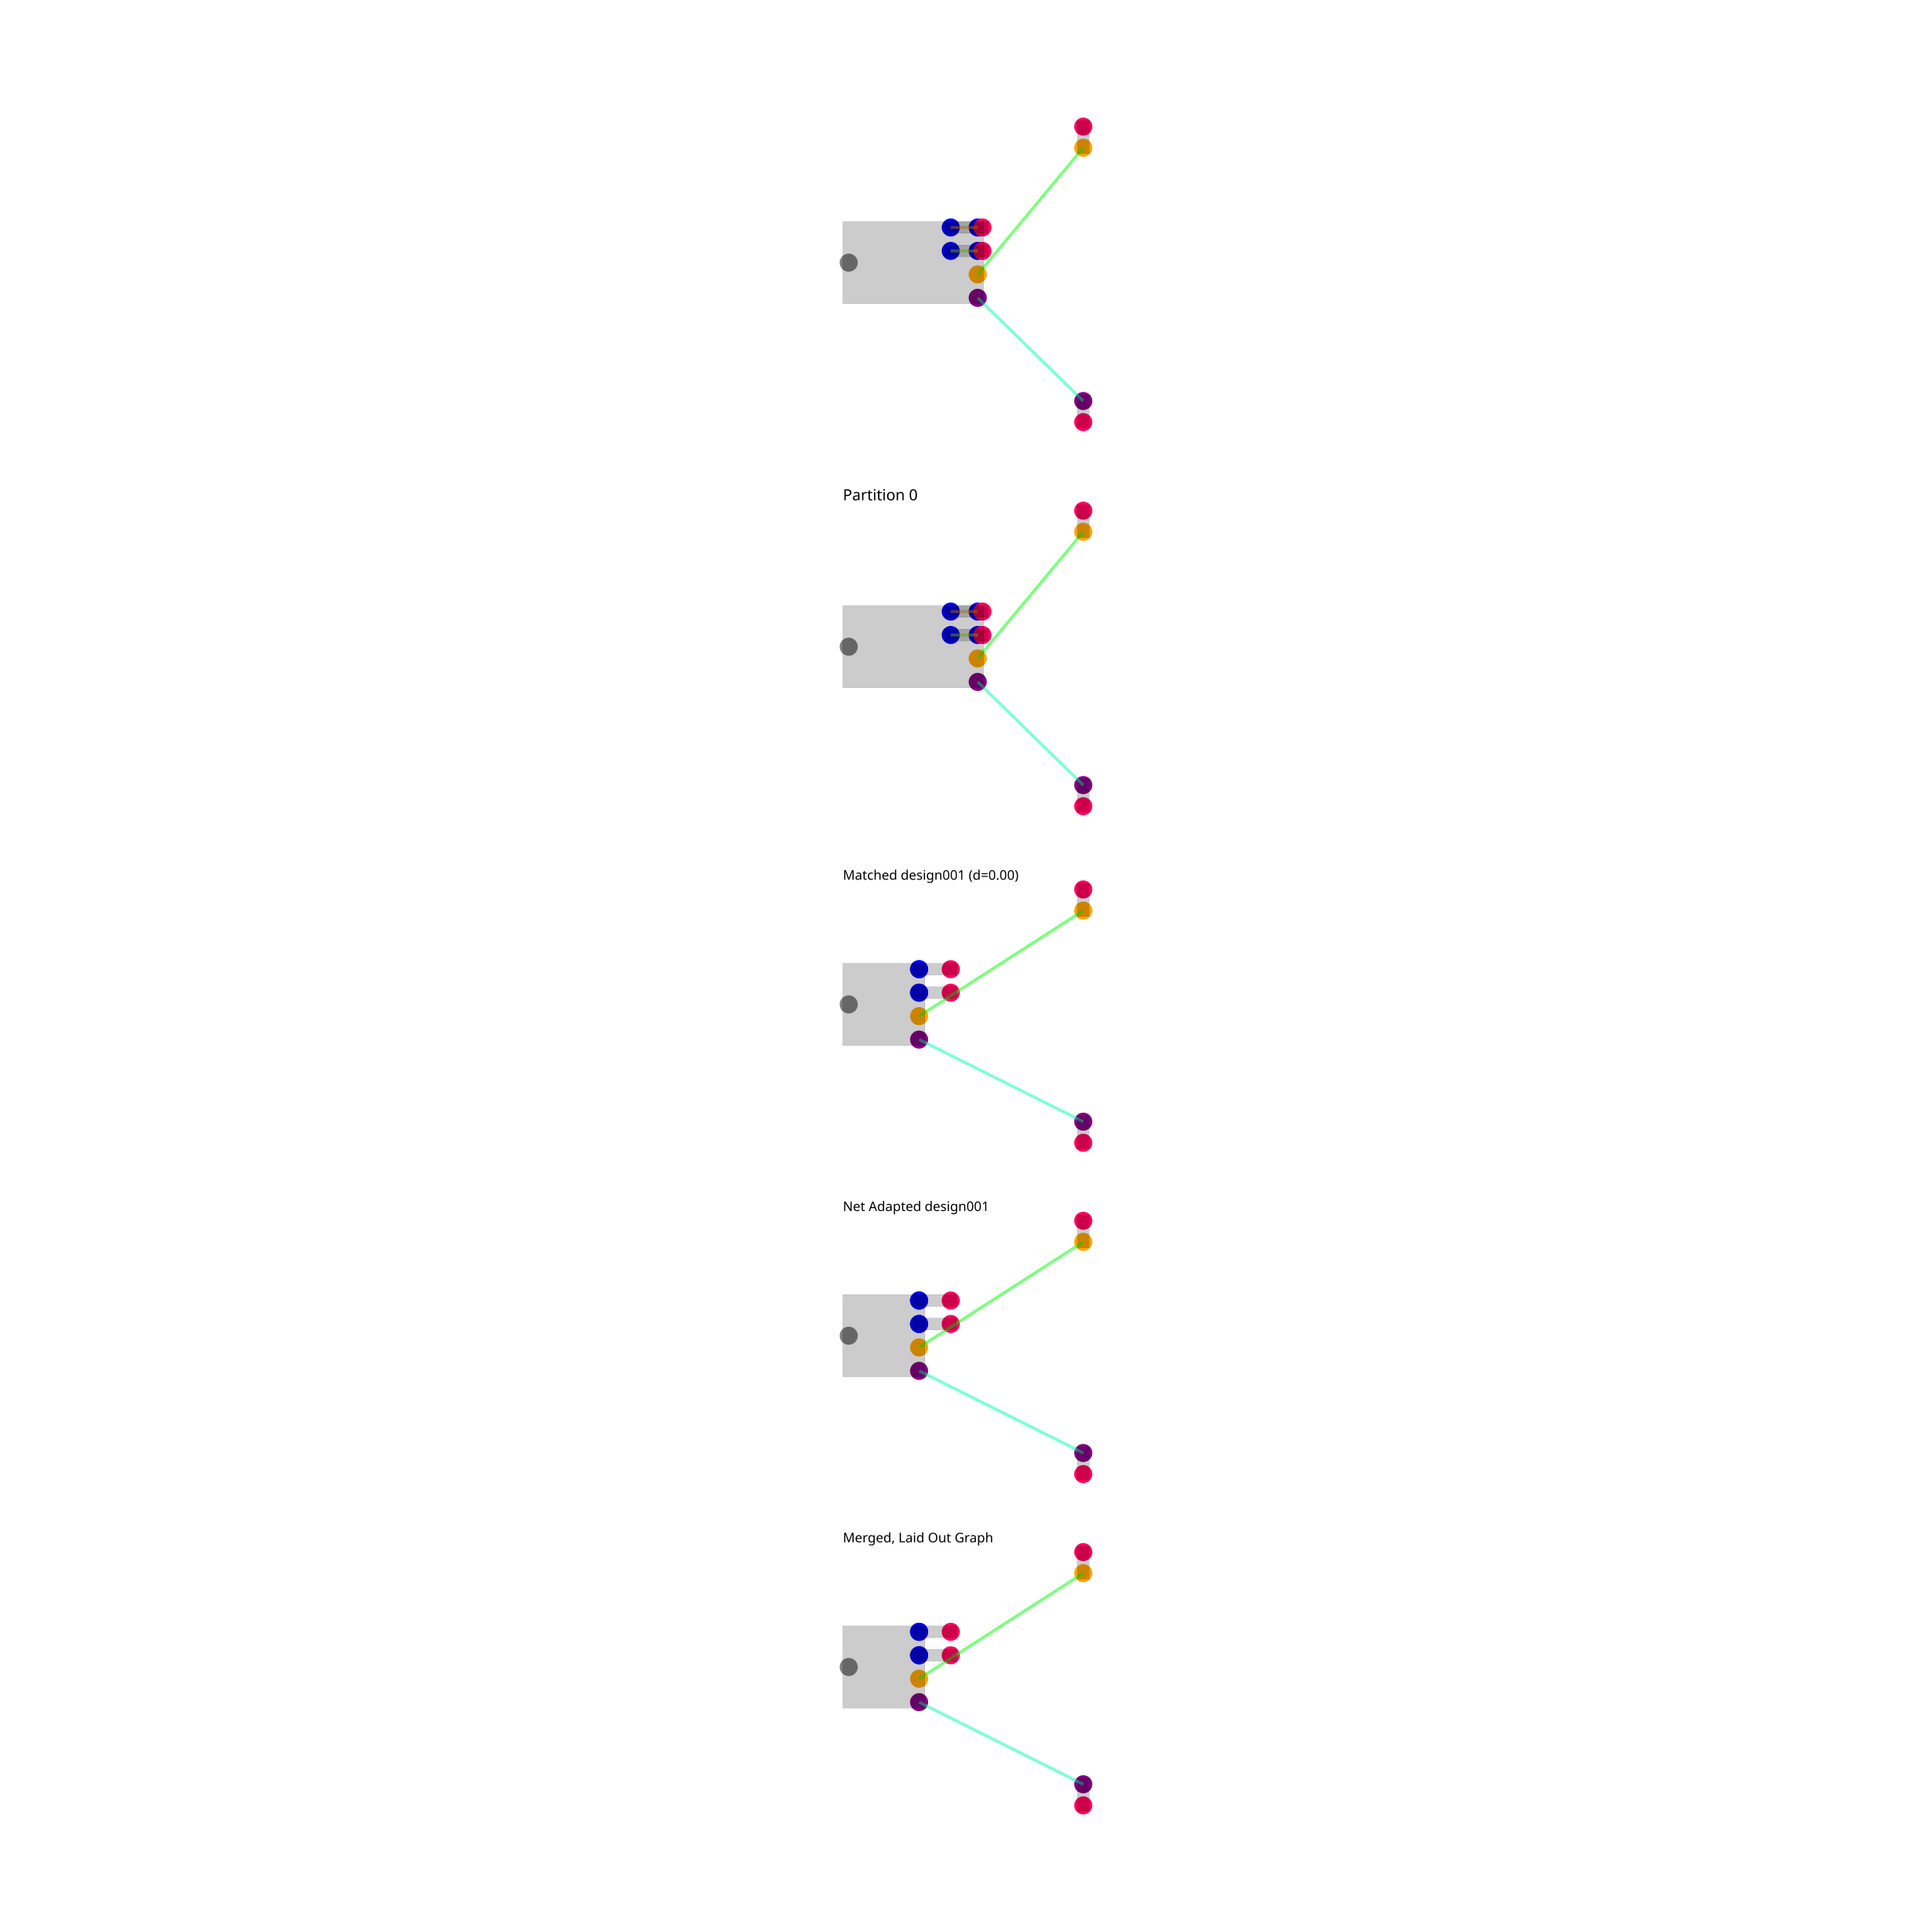
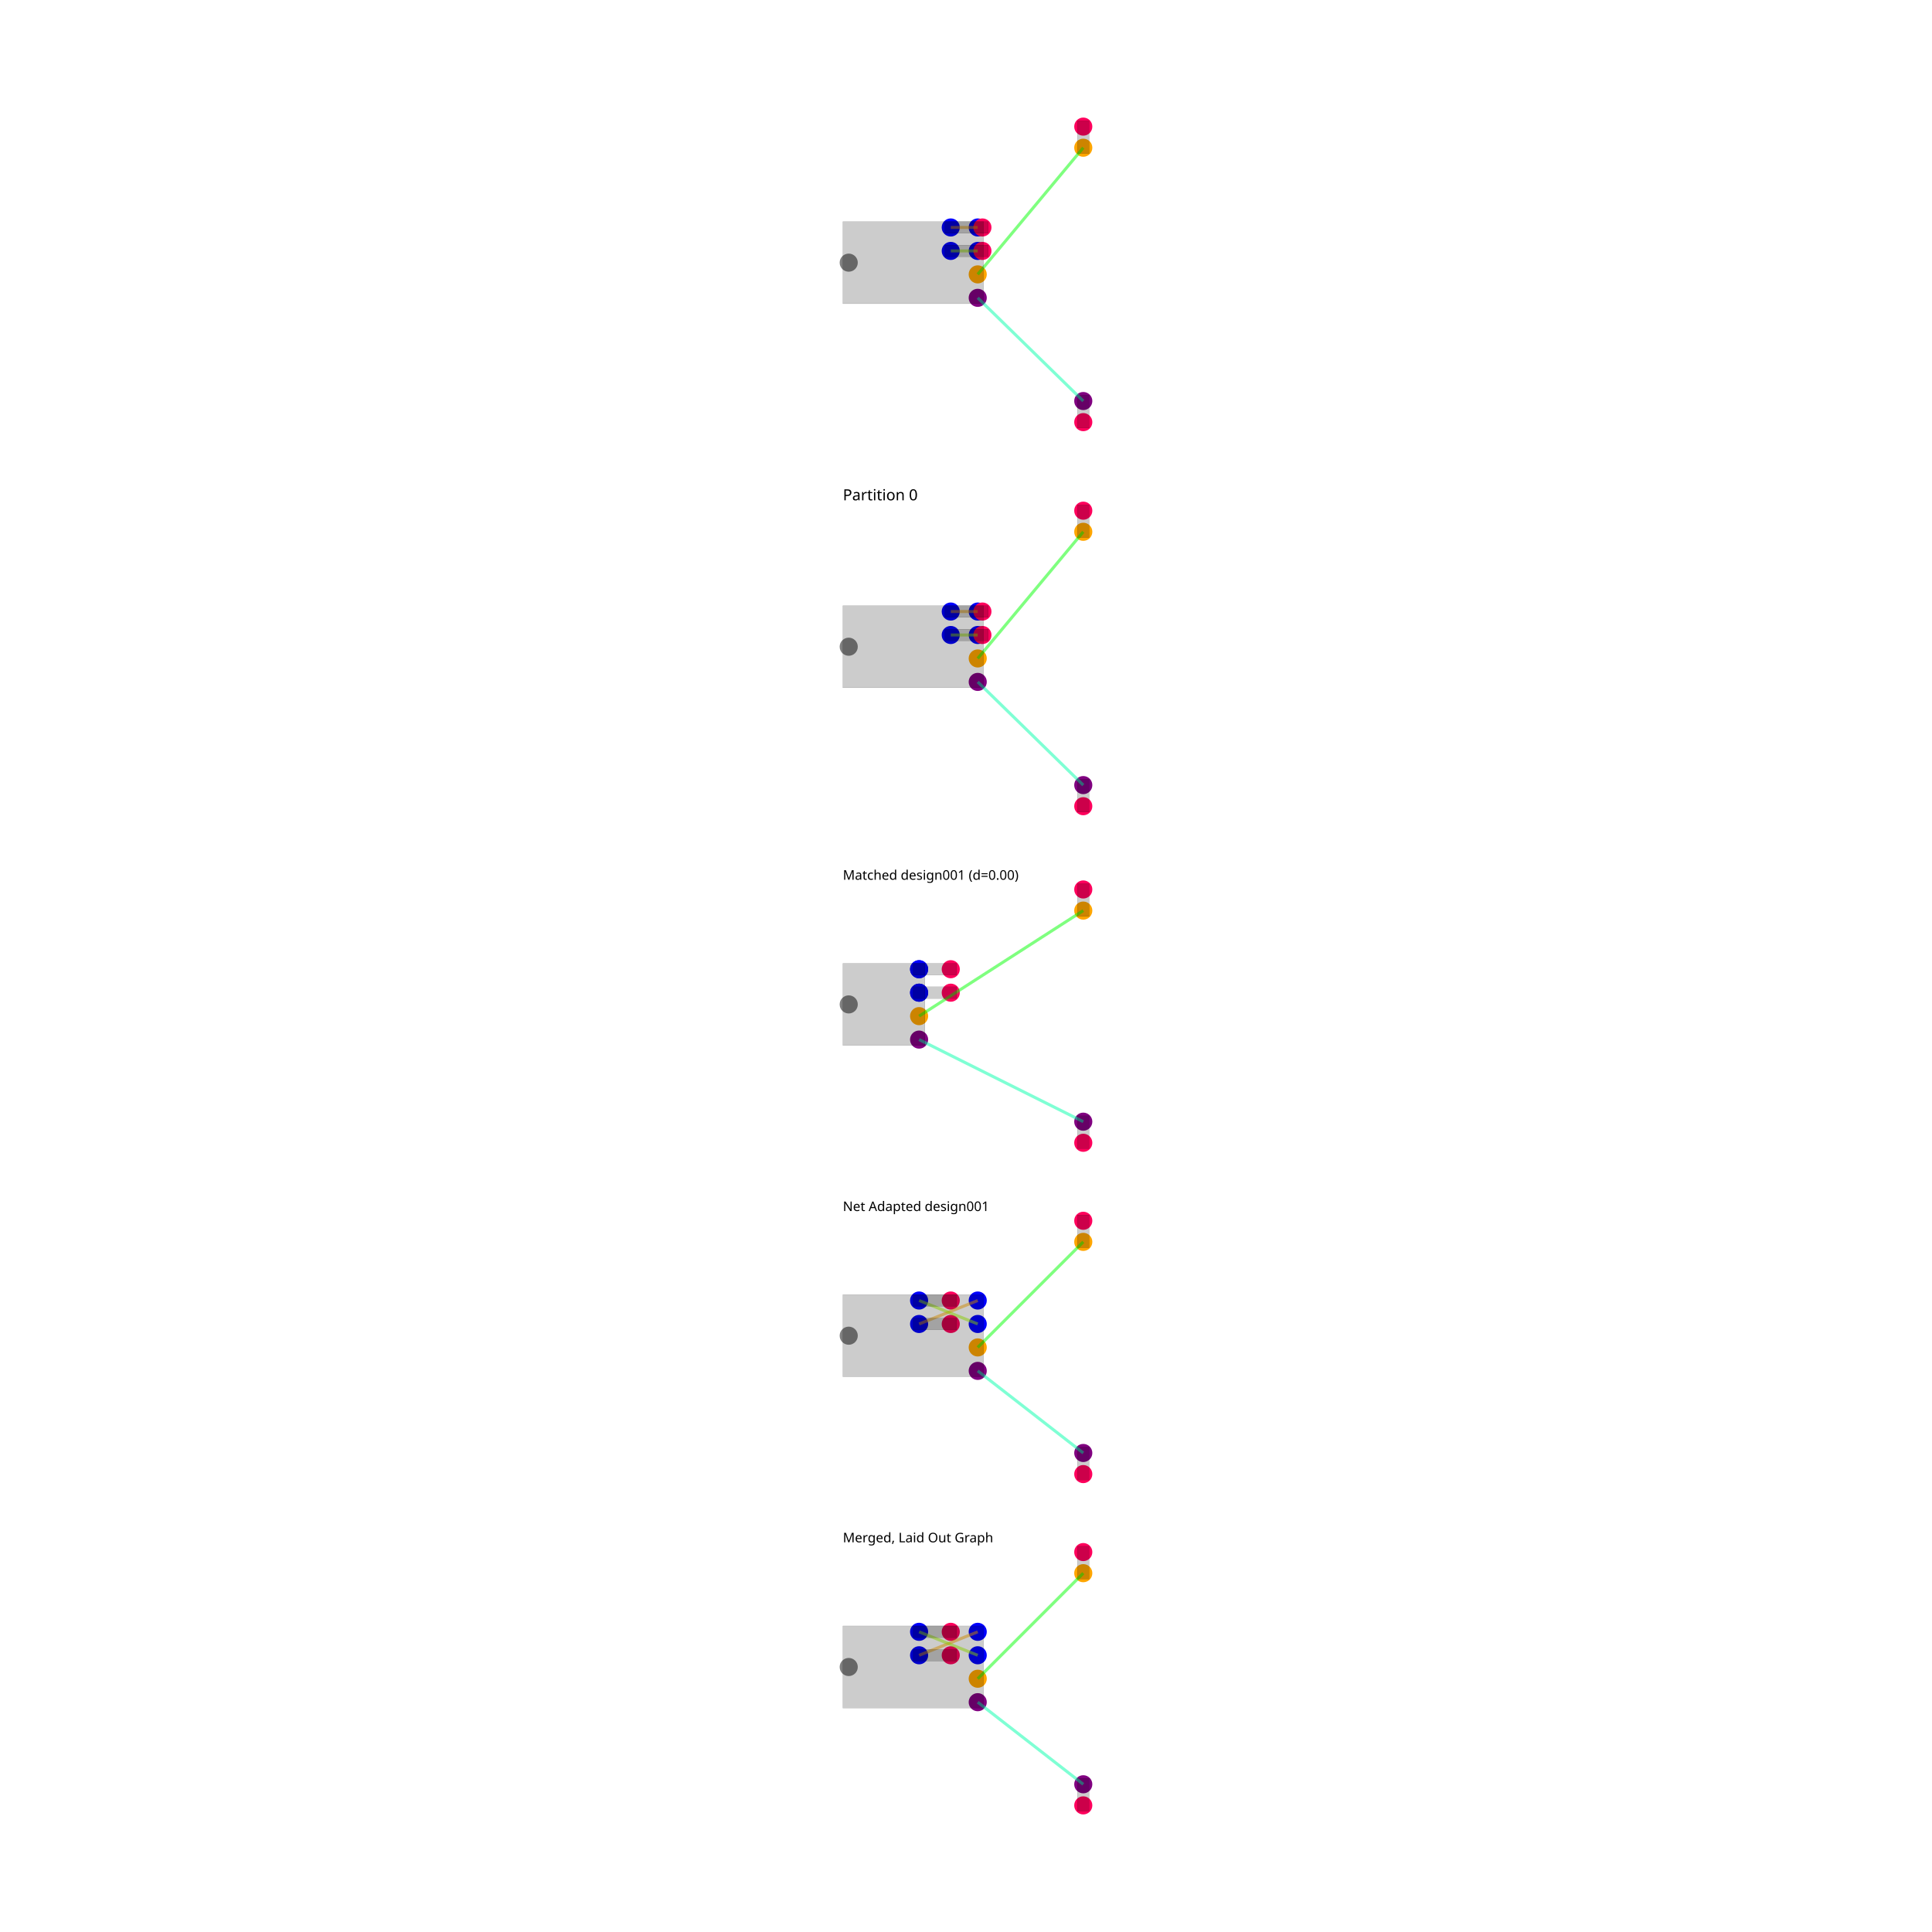
<svg xmlns="http://www.w3.org/2000/svg" width="640" height="640" viewBox="0 0 640 640">
  <rect width="100%" height="100%" fill="white" />
  <g>
    <circle data-type="point" data-label="schematic_component_0_center component_center center_schematic_component_0" data-x="0" data-y="0" cx="281.152" cy="87.007" r="3" fill="gray" />
  </g>
  <g>
    <circle data-type="point" data-label="schematic_port_0 normal unnamedsubcircuit315_connectivity_net0" data-x="1.1" data-y="0.30000000000000004" cx="323.885" cy="75.352" r="3" fill="blue" />
  </g>
  <g>
    <circle data-type="point" data-label="schematic_port_1 normal unnamedsubcircuit315_connectivity_net1" data-x="1.1" data-y="0.09999999999999998" cx="323.885" cy="83.122" r="3" fill="blue" />
  </g>
  <g>
    <circle data-type="point" data-label="schematic_port_2 vcc unnamedsubcircuit315_connectivity_net2" data-x="1.1" data-y="-0.10000000000000003" cx="323.885" cy="90.891" r="3" fill="orange" />
  </g>
  <g>
    <circle data-type="point" data-label="schematic_port_3 gnd unnamedsubcircuit315_connectivity_net3" data-x="1.1" data-y="-0.30000000000000004" cx="323.885" cy="98.661" r="3" fill="purple" />
  </g>
  <g>
    <circle data-type="point" data-label="netlabel_for_netlabel_for_schematic_port_3_pin gnd unnamedsubcircuit315_connectivity_net3" data-x="2" data-y="-1.18" cx="358.848" cy="132.848" r="3" fill="purple" />
  </g>
  <g>
    <circle data-type="point" data-label="netlabel_for_netlabel_for_schematic_port_3_center netlabel_center netlabel_for_netlabel_for_schematic_port_3_center" data-x="2" data-y="-1.3599999999999999" cx="358.848" cy="139.84" r="3" fill="hsl(338.4, 100%, 50%, 1)" />
  </g>
  <g>
    <circle data-type="point" data-label="netlabel_for_netlabel_for_schematic_port_2_pin vcc unnamedsubcircuit315_connectivity_net2" data-x="2" data-y="0.98" cx="358.848" cy="48.935" r="3" fill="orange" />
  </g>
  <g>
    <circle data-type="point" data-label="netlabel_for_netlabel_for_schematic_port_2_center netlabel_center netlabel_for_netlabel_for_schematic_port_2_center" data-x="2" data-y="1.16" cx="358.848" cy="41.942" r="3" fill="hsl(338.4, 100%, 50%, 1)" />
  </g>
  <g>
    <circle data-type="point" data-label="netlabel_for_netlabel_for_schematic_port_0_pin normal unnamedsubcircuit315_connectivity_net0" data-x="0.8700000000000001" data-y="0.30000000000000004" cx="314.95" cy="75.352" r="3" fill="blue" />
  </g>
  <g>
    <circle data-type="point" data-label="netlabel_for_netlabel_for_schematic_port_0_center netlabel_center netlabel_for_netlabel_for_schematic_port_0_center" data-x="1.1400000000000001" data-y="0.30000000000000004" cx="325.439" cy="75.352" r="3" fill="hsl(338.4, 100%, 50%, 1)" />
  </g>
  <g>
    <circle data-type="point" data-label="netlabel_for_netlabel_for_schematic_port_1_pin normal unnamedsubcircuit315_connectivity_net1" data-x="0.8700000000000001" data-y="0.09999999999999998" cx="314.95" cy="83.122" r="3" fill="blue" />
  </g>
  <g>
    <circle data-type="point" data-label="netlabel_for_netlabel_for_schematic_port_1_center netlabel_center netlabel_for_netlabel_for_schematic_port_1_center" data-x="1.1400000000000001" data-y="0.09999999999999998" cx="325.439" cy="83.122" r="3" fill="hsl(338.4, 100%, 50%, 1)" />
  </g>
  <g>
    <circle data-type="point" data-label="schematic_component_0_center component_center center_schematic_component_0" data-x="0" data-y="-3.2749999999999995" cx="281.152" cy="214.235" r="3" fill="gray" />
  </g>
  <g>
    <circle data-type="point" data-label="schematic_port_0 normal unnamedsubcircuit315_connectivity_net0" data-x="1.1" data-y="-2.9749999999999996" cx="323.885" cy="202.581" r="3" fill="blue" />
  </g>
  <g>
    <circle data-type="point" data-label="schematic_port_1 normal unnamedsubcircuit315_connectivity_net1" data-x="1.1" data-y="-3.1749999999999994" cx="323.885" cy="210.35" r="3" fill="blue" />
  </g>
  <g>
    <circle data-type="point" data-label="schematic_port_2 vcc unnamedsubcircuit315_connectivity_net2" data-x="1.1" data-y="-3.3749999999999996" cx="323.885" cy="218.12" r="3" fill="orange" />
  </g>
  <g>
    <circle data-type="point" data-label="schematic_port_3 gnd unnamedsubcircuit315_connectivity_net3" data-x="1.1" data-y="-3.5749999999999993" cx="323.885" cy="225.89" r="3" fill="purple" />
  </g>
  <g>
    <circle data-type="point" data-label="netlabel_for_netlabel_for_schematic_port_3_pin gnd unnamedsubcircuit315_connectivity_net3" data-x="2" data-y="-4.454999999999999" cx="358.848" cy="260.076" r="3" fill="purple" />
  </g>
  <g>
    <circle data-type="point" data-label="netlabel_for_netlabel_for_schematic_port_3_center netlabel_center netlabel_for_netlabel_for_schematic_port_3_center" data-x="2" data-y="-4.635" cx="358.848" cy="267.069" r="3" fill="hsl(338.4, 100%, 50%, 1)" />
  </g>
  <g>
    <circle data-type="point" data-label="netlabel_for_netlabel_for_schematic_port_2_pin vcc unnamedsubcircuit315_connectivity_net2" data-x="2" data-y="-2.2949999999999995" cx="358.848" cy="176.164" r="3" fill="orange" />
  </g>
  <g>
    <circle data-type="point" data-label="netlabel_for_netlabel_for_schematic_port_2_center netlabel_center netlabel_for_netlabel_for_schematic_port_2_center" data-x="2" data-y="-2.1149999999999993" cx="358.848" cy="169.171" r="3" fill="hsl(338.4, 100%, 50%, 1)" />
  </g>
  <g>
    <circle data-type="point" data-label="netlabel_for_netlabel_for_schematic_port_0_pin normal unnamedsubcircuit315_connectivity_net0" data-x="0.8700000000000001" data-y="-2.9749999999999996" cx="314.95" cy="202.581" r="3" fill="blue" />
  </g>
  <g>
    <circle data-type="point" data-label="netlabel_for_netlabel_for_schematic_port_0_center netlabel_center netlabel_for_netlabel_for_schematic_port_0_center" data-x="1.1400000000000001" data-y="-2.9749999999999996" cx="325.439" cy="202.581" r="3" fill="hsl(338.4, 100%, 50%, 1)" />
  </g>
  <g>
    <circle data-type="point" data-label="netlabel_for_netlabel_for_schematic_port_1_pin normal unnamedsubcircuit315_connectivity_net1" data-x="0.8700000000000001" data-y="-3.1749999999999994" cx="314.95" cy="210.35" r="3" fill="blue" />
  </g>
  <g>
    <circle data-type="point" data-label="netlabel_for_netlabel_for_schematic_port_1_center netlabel_center netlabel_for_netlabel_for_schematic_port_1_center" data-x="1.1400000000000001" data-y="-3.1749999999999994" cx="325.439" cy="210.35" r="3" fill="hsl(338.4, 100%, 50%, 1)" />
  </g>
  <g>
    <circle data-type="point" data-label="schematic_component_0_center component_center center_schematic_component_0" data-x="-5.551115123125783e-17" data-y="-6.325" cx="281.152" cy="332.723" r="3" fill="gray" />
  </g>
  <g>
    <circle data-type="point" data-label="schematic_port_0 normal unnamedsubcircuit7_connectivity_net0" data-x="0.6000000000000001" data-y="-6.025" cx="304.461" cy="321.068" r="3" fill="blue" />
  </g>
  <g>
    <circle data-type="point" data-label="schematic_port_1 normal unnamedsubcircuit7_connectivity_net1" data-x="0.6000000000000001" data-y="-6.2250000000000005" cx="304.461" cy="328.838" r="3" fill="blue" />
  </g>
  <g>
    <circle data-type="point" data-label="schematic_port_2 vcc unnamedsubcircuit7_connectivity_net2" data-x="0.6000000000000001" data-y="-6.425" cx="304.461" cy="336.608" r="3" fill="orange" />
  </g>
  <g>
    <circle data-type="point" data-label="schematic_port_3 gnd unnamedsubcircuit7_connectivity_net3" data-x="0.6000000000000001" data-y="-6.625" cx="304.461" cy="344.377" r="3" fill="purple" />
  </g>
  <g>
    <circle data-type="point" data-label="schematic_net_label_0_pin gnd unnamedsubcircuit7_connectivity_net3" data-x="2" data-y="-7.325" cx="358.848" cy="371.571" r="3" fill="purple" />
  </g>
  <g>
    <circle data-type="point" data-label="schematic_net_label_0_center netlabel_center schematic_net_label_0_center" data-x="2" data-y="-7.505" cx="358.848" cy="378.564" r="3" fill="hsl(338.4, 100%, 50%, 1)" />
  </g>
  <g>
    <circle data-type="point" data-label="schematic_net_label_1_pin vcc unnamedsubcircuit7_connectivity_net2" data-x="2" data-y="-5.525" cx="358.848" cy="301.644" r="3" fill="orange" />
  </g>
  <g>
    <circle data-type="point" data-label="schematic_net_label_1_center netlabel_center schematic_net_label_1_center" data-x="2" data-y="-5.345000000000001" cx="358.848" cy="294.651" r="3" fill="hsl(338.4, 100%, 50%, 1)" />
  </g>
  <g>
    <circle data-type="point" data-label="schematic_net_label_2_pin normal unnamedsubcircuit7_connectivity_net0" data-x="0.6000000000000001" data-y="-6.025" cx="304.461" cy="321.068" r="3" fill="blue" />
  </g>
  <g>
    <circle data-type="point" data-label="schematic_net_label_2_center netlabel_center schematic_net_label_2_center" data-x="0.8700000000000001" data-y="-6.025" cx="314.95" cy="321.068" r="3" fill="hsl(338.4, 100%, 50%, 1)" />
  </g>
  <g>
    <circle data-type="point" data-label="schematic_net_label_3_pin normal unnamedsubcircuit7_connectivity_net1" data-x="0.6000000000000001" data-y="-6.2250000000000005" cx="304.461" cy="328.838" r="3" fill="blue" />
  </g>
  <g>
    <circle data-type="point" data-label="schematic_net_label_3_center netlabel_center schematic_net_label_3_center" data-x="0.8700000000000001" data-y="-6.2250000000000005" cx="314.95" cy="328.838" r="3" fill="hsl(338.4, 100%, 50%, 1)" />
  </g>
  <g>
-     <circle data-type="point" data-label="schematic_component_0_center component_center center_schematic_component_0" data-x="-5.551115123125783e-17" data-y="-9.149999999999999" cx="281.152" cy="442.47" r="3" fill="gray" />
-   </g>
-   <g>
-     <circle data-type="point" data-label="schematic_port_0 normal unnamedsubcircuit315_connectivity_net0" data-x="0.6000000000000001" data-y="-9.049999999999999" cx="304.461" cy="438.585" r="3" fill="blue" />
-   </g>
-   <g>
-     <circle data-type="point" data-label="schematic_port_1 normal unnamedsubcircuit315_connectivity_net1" data-x="0.6000000000000001" data-y="-8.849999999999998" cx="304.461" cy="430.815" r="3" fill="blue" />
-   </g>
-   <g>
-     <circle data-type="point" data-label="schematic_port_2 vcc unnamedsubcircuit315_connectivity_net2" data-x="0.6000000000000001" data-y="-9.249999999999998" cx="304.461" cy="446.354" r="3" fill="orange" />
-   </g>
-   <g>
-     <circle data-type="point" data-label="schematic_port_3 gnd unnamedsubcircuit315_connectivity_net3" data-x="0.6000000000000001" data-y="-9.45" cx="304.461" cy="454.124" r="3" fill="purple" />
+     <circle data-type="point" data-label="schematic_component_0_center component_center center_schematic_component_0" data-x="0" data-y="-9.149999999999999" cx="281.152" cy="442.47" r="3" fill="gray" />
+   </g>
+   <g>
+     <circle data-type="point" data-label="schematic_port_0 normal unnamedsubcircuit315_connectivity_net0" data-x="1.1" data-y="-8.849999999999998" cx="323.885" cy="430.815" r="3" fill="blue" />
+   </g>
+   <g>
+     <circle data-type="point" data-label="schematic_port_1 normal unnamedsubcircuit315_connectivity_net1" data-x="1.1" data-y="-9.049999999999999" cx="323.885" cy="438.585" r="3" fill="blue" />
+   </g>
+   <g>
+     <circle data-type="point" data-label="schematic_port_2 vcc unnamedsubcircuit315_connectivity_net2" data-x="1.1" data-y="-9.249999999999998" cx="323.885" cy="446.354" r="3" fill="orange" />
+   </g>
+   <g>
+     <circle data-type="point" data-label="schematic_port_3 gnd unnamedsubcircuit315_connectivity_net3" data-x="1.1" data-y="-9.45" cx="323.885" cy="454.124" r="3" fill="purple" />
  </g>
  <g>
    <circle data-type="point" data-label="netlabel_for_netlabel_for_schematic_port_3_pin gnd unnamedsubcircuit315_connectivity_net3" data-x="2" data-y="-10.149999999999999" cx="358.848" cy="481.318" r="3" fill="purple" />
  </g>
  <g>
    <circle data-type="point" data-label="netlabel_for_netlabel_for_schematic_port_3_center netlabel_center netlabel_for_netlabel_for_schematic_port_3_center" data-x="2" data-y="-10.329999999999998" cx="358.848" cy="488.311" r="3" fill="hsl(338.4, 100%, 50%, 1)" />
  </g>
  <g>
    <circle data-type="point" data-label="netlabel_for_netlabel_for_schematic_port_2_pin vcc unnamedsubcircuit315_connectivity_net2" data-x="2" data-y="-8.349999999999998" cx="358.848" cy="411.391" r="3" fill="orange" />
  </g>
  <g>
    <circle data-type="point" data-label="netlabel_for_netlabel_for_schematic_port_2_center netlabel_center netlabel_for_netlabel_for_schematic_port_2_center" data-x="2" data-y="-8.169999999999998" cx="358.848" cy="404.398" r="3" fill="hsl(338.4, 100%, 50%, 1)" />
  </g>
  <g>
    <circle data-type="point" data-label="netlabel_for_netlabel_for_schematic_port_0_pin normal unnamedsubcircuit315_connectivity_net0" data-x="0.6000000000000001" data-y="-9.049999999999999" cx="304.461" cy="438.585" r="3" fill="blue" />
  </g>
  <g>
    <circle data-type="point" data-label="netlabel_for_netlabel_for_schematic_port_0_center netlabel_center netlabel_for_netlabel_for_schematic_port_0_center" data-x="0.8700000000000001" data-y="-9.049999999999999" cx="314.95" cy="438.585" r="3" fill="hsl(338.4, 100%, 50%, 1)" />
  </g>
  <g>
    <circle data-type="point" data-label="netlabel_for_netlabel_for_schematic_port_1_pin normal unnamedsubcircuit315_connectivity_net1" data-x="0.6000000000000001" data-y="-8.849999999999998" cx="304.461" cy="430.815" r="3" fill="blue" />
  </g>
  <g>
    <circle data-type="point" data-label="netlabel_for_netlabel_for_schematic_port_1_center netlabel_center netlabel_for_netlabel_for_schematic_port_1_center" data-x="0.8700000000000001" data-y="-8.849999999999998" cx="314.95" cy="430.815" r="3" fill="hsl(338.4, 100%, 50%, 1)" />
  </g>
  <g>
-     <circle data-type="point" data-label="schematic_component_0_center component_center center_schematic_component_0" data-x="-5.551115123125783e-17" data-y="-11.974999999999998" cx="281.152" cy="552.216" r="3" fill="gray" />
-   </g>
-   <g>
-     <circle data-type="point" data-label="schematic_port_0 normal unnamedsubcircuit315_connectivity_net0" data-x="0.6000000000000001" data-y="-11.874999999999998" cx="304.461" cy="548.332" r="3" fill="blue" />
-   </g>
-   <g>
-     <circle data-type="point" data-label="schematic_port_1 normal unnamedsubcircuit315_connectivity_net1" data-x="0.6000000000000001" data-y="-11.674999999999997" cx="304.461" cy="540.562" r="3" fill="blue" />
-   </g>
-   <g>
-     <circle data-type="point" data-label="schematic_port_2 vcc unnamedsubcircuit315_connectivity_net2" data-x="0.6000000000000001" data-y="-12.074999999999998" cx="304.461" cy="556.101" r="3" fill="orange" />
-   </g>
-   <g>
-     <circle data-type="point" data-label="schematic_port_3 gnd unnamedsubcircuit315_connectivity_net3" data-x="0.6000000000000001" data-y="-12.274999999999999" cx="304.461" cy="563.871" r="3" fill="purple" />
+     <circle data-type="point" data-label="schematic_component_0_center component_center center_schematic_component_0" data-x="0" data-y="-11.974999999999998" cx="281.152" cy="552.216" r="3" fill="gray" />
+   </g>
+   <g>
+     <circle data-type="point" data-label="schematic_port_0 normal unnamedsubcircuit315_connectivity_net0" data-x="1.1" data-y="-11.674999999999997" cx="323.885" cy="540.562" r="3" fill="blue" />
+   </g>
+   <g>
+     <circle data-type="point" data-label="schematic_port_1 normal unnamedsubcircuit315_connectivity_net1" data-x="1.1" data-y="-11.874999999999998" cx="323.885" cy="548.332" r="3" fill="blue" />
+   </g>
+   <g>
+     <circle data-type="point" data-label="schematic_port_2 vcc unnamedsubcircuit315_connectivity_net2" data-x="1.1" data-y="-12.074999999999998" cx="323.885" cy="556.101" r="3" fill="orange" />
+   </g>
+   <g>
+     <circle data-type="point" data-label="schematic_port_3 gnd unnamedsubcircuit315_connectivity_net3" data-x="1.1" data-y="-12.274999999999999" cx="323.885" cy="563.871" r="3" fill="purple" />
  </g>
  <g>
    <circle data-type="point" data-label="netlabel_for_netlabel_for_schematic_port_3_pin gnd unnamedsubcircuit315_connectivity_net3" data-x="2" data-y="-12.974999999999998" cx="358.848" cy="591.065" r="3" fill="purple" />
  </g>
  <g>
    <circle data-type="point" data-label="netlabel_for_netlabel_for_schematic_port_3_center netlabel_center netlabel_for_netlabel_for_schematic_port_3_center" data-x="2" data-y="-13.154999999999998" cx="358.848" cy="598.058" r="3" fill="hsl(338.4, 100%, 50%, 1)" />
  </g>
  <g>
    <circle data-type="point" data-label="netlabel_for_netlabel_for_schematic_port_2_pin vcc unnamedsubcircuit315_connectivity_net2" data-x="2" data-y="-11.174999999999997" cx="358.848" cy="521.138" r="3" fill="orange" />
  </g>
  <g>
    <circle data-type="point" data-label="netlabel_for_netlabel_for_schematic_port_2_center netlabel_center netlabel_for_netlabel_for_schematic_port_2_center" data-x="2" data-y="-10.994999999999997" cx="358.848" cy="514.145" r="3" fill="hsl(338.4, 100%, 50%, 1)" />
  </g>
  <g>
    <circle data-type="point" data-label="netlabel_for_netlabel_for_schematic_port_0_pin normal unnamedsubcircuit315_connectivity_net0" data-x="0.6000000000000001" data-y="-11.874999999999998" cx="304.461" cy="548.332" r="3" fill="blue" />
  </g>
  <g>
    <circle data-type="point" data-label="netlabel_for_netlabel_for_schematic_port_0_center netlabel_center netlabel_for_netlabel_for_schematic_port_0_center" data-x="0.8700000000000001" data-y="-11.874999999999998" cx="314.95" cy="548.332" r="3" fill="hsl(338.4, 100%, 50%, 1)" />
  </g>
  <g>
    <circle data-type="point" data-label="netlabel_for_netlabel_for_schematic_port_1_pin normal unnamedsubcircuit315_connectivity_net1" data-x="0.6000000000000001" data-y="-11.674999999999997" cx="304.461" cy="540.562" r="3" fill="blue" />
  </g>
  <g>
    <circle data-type="point" data-label="netlabel_for_netlabel_for_schematic_port_1_center netlabel_center netlabel_for_netlabel_for_schematic_port_1_center" data-x="0.8700000000000001" data-y="-11.674999999999997" cx="314.95" cy="540.562" r="3" fill="hsl(338.4, 100%, 50%, 1)" />
  </g>
  <g>
    <polyline data-points="1.1,0.30000000000000004 0.8700000000000001,0.30000000000000004" data-type="line" data-label="" points="323.885,75.352 314.95,75.352" fill="none" stroke="hsl(40, 100%, 50%, 0.5)" stroke-width="1" />
  </g>
  <g>
    <polyline data-points="1.1,0.09999999999999998 0.8700000000000001,0.09999999999999998" data-type="line" data-label="" points="323.885,83.122 314.95,83.122" fill="none" stroke="hsl(80, 100%, 50%, 0.5)" stroke-width="1" />
  </g>
  <g>
    <polyline data-points="1.1,-0.10000000000000003 2,0.98" data-type="line" data-label="" points="323.885,90.891 358.848,48.935" fill="none" stroke="hsl(120, 100%, 50%, 0.5)" stroke-width="1" />
  </g>
  <g>
    <polyline data-points="1.1,-0.30000000000000004 2,-1.18" data-type="line" data-label="" points="323.885,98.661 358.848,132.848" fill="none" stroke="hsl(160, 100%, 50%, 0.5)" stroke-width="1" />
  </g>
  <g>
    <polyline data-points="1.1,-2.9749999999999996 0.8700000000000001,-2.9749999999999996" data-type="line" data-label="" points="323.885,202.581 314.95,202.581" fill="none" stroke="hsl(40, 100%, 50%, 0.5)" stroke-width="1" />
  </g>
  <g>
    <polyline data-points="1.1,-3.1749999999999994 0.8700000000000001,-3.1749999999999994" data-type="line" data-label="" points="323.885,210.35 314.95,210.35" fill="none" stroke="hsl(80, 100%, 50%, 0.5)" stroke-width="1" />
  </g>
  <g>
    <polyline data-points="1.1,-3.3749999999999996 2,-2.2949999999999995" data-type="line" data-label="" points="323.885,218.12 358.848,176.164" fill="none" stroke="hsl(120, 100%, 50%, 0.5)" stroke-width="1" />
  </g>
  <g>
    <polyline data-points="1.1,-3.5749999999999993 2,-4.454999999999999" data-type="line" data-label="" points="323.885,225.89 358.848,260.076" fill="none" stroke="hsl(160, 100%, 50%, 0.5)" stroke-width="1" />
  </g>
  <g>
    <polyline data-points="0.6000000000000001,-6.025 0.6000000000000001,-6.025" data-type="line" data-label="" points="304.461,321.068 304.461,321.068" fill="none" stroke="hsl(40, 100%, 50%, 0.5)" stroke-width="1" />
  </g>
  <g>
    <polyline data-points="0.6000000000000001,-6.2250000000000005 0.6000000000000001,-6.2250000000000005" data-type="line" data-label="" points="304.461,328.838 304.461,328.838" fill="none" stroke="hsl(80, 100%, 50%, 0.5)" stroke-width="1" />
  </g>
  <g>
    <polyline data-points="0.6000000000000001,-6.425 2,-5.525" data-type="line" data-label="" points="304.461,336.608 358.848,301.644" fill="none" stroke="hsl(120, 100%, 50%, 0.5)" stroke-width="1" />
  </g>
  <g>
    <polyline data-points="0.6000000000000001,-6.625 2,-7.325" data-type="line" data-label="" points="304.461,344.377 358.848,371.571" fill="none" stroke="hsl(160, 100%, 50%, 0.5)" stroke-width="1" />
  </g>
  <g>
-     <polyline data-points="0.6000000000000001,-9.049999999999999 0.6000000000000001,-9.049999999999999" data-type="line" data-label="" points="304.461,438.585 304.461,438.585" fill="none" stroke="hsl(40, 100%, 50%, 0.5)" stroke-width="1" />
-   </g>
-   <g>
-     <polyline data-points="0.6000000000000001,-8.849999999999998 0.6000000000000001,-8.849999999999998" data-type="line" data-label="" points="304.461,430.815 304.461,430.815" fill="none" stroke="hsl(80, 100%, 50%, 0.5)" stroke-width="1" />
-   </g>
-   <g>
-     <polyline data-points="0.6000000000000001,-9.249999999999998 2,-8.349999999999998" data-type="line" data-label="" points="304.461,446.354 358.848,411.391" fill="none" stroke="hsl(120, 100%, 50%, 0.5)" stroke-width="1" />
-   </g>
-   <g>
-     <polyline data-points="0.6000000000000001,-9.45 2,-10.149999999999999" data-type="line" data-label="" points="304.461,454.124 358.848,481.318" fill="none" stroke="hsl(160, 100%, 50%, 0.5)" stroke-width="1" />
-   </g>
-   <g>
-     <polyline data-points="0.6000000000000001,-11.874999999999998 0.6000000000000001,-11.874999999999998" data-type="line" data-label="" points="304.461,548.332 304.461,548.332" fill="none" stroke="hsl(40, 100%, 50%, 0.5)" stroke-width="1" />
-   </g>
-   <g>
-     <polyline data-points="0.6000000000000001,-11.674999999999997 0.6000000000000001,-11.674999999999997" data-type="line" data-label="" points="304.461,540.562 304.461,540.562" fill="none" stroke="hsl(80, 100%, 50%, 0.5)" stroke-width="1" />
-   </g>
-   <g>
-     <polyline data-points="0.6000000000000001,-12.074999999999998 2,-11.174999999999997" data-type="line" data-label="" points="304.461,556.101 358.848,521.138" fill="none" stroke="hsl(120, 100%, 50%, 0.5)" stroke-width="1" />
-   </g>
-   <g>
-     <polyline data-points="0.6000000000000001,-12.274999999999999 2,-12.974999999999998" data-type="line" data-label="" points="304.461,563.871 358.848,591.065" fill="none" stroke="hsl(160, 100%, 50%, 0.5)" stroke-width="1" />
+     <polyline data-points="1.1,-8.849999999999998 0.6000000000000001,-9.049999999999999" data-type="line" data-label="" points="323.885,430.815 304.461,438.585" fill="none" stroke="hsl(40, 100%, 50%, 0.5)" stroke-width="1" />
+   </g>
+   <g>
+     <polyline data-points="1.1,-9.049999999999999 0.6000000000000001,-8.849999999999998" data-type="line" data-label="" points="323.885,438.585 304.461,430.815" fill="none" stroke="hsl(80, 100%, 50%, 0.5)" stroke-width="1" />
+   </g>
+   <g>
+     <polyline data-points="1.1,-9.249999999999998 2,-8.349999999999998" data-type="line" data-label="" points="323.885,446.354 358.848,411.391" fill="none" stroke="hsl(120, 100%, 50%, 0.5)" stroke-width="1" />
+   </g>
+   <g>
+     <polyline data-points="1.1,-9.45 2,-10.149999999999999" data-type="line" data-label="" points="323.885,454.124 358.848,481.318" fill="none" stroke="hsl(160, 100%, 50%, 0.5)" stroke-width="1" />
+   </g>
+   <g>
+     <polyline data-points="1.1,-11.674999999999997 0.6000000000000001,-11.874999999999998" data-type="line" data-label="" points="323.885,540.562 304.461,548.332" fill="none" stroke="hsl(40, 100%, 50%, 0.5)" stroke-width="1" />
+   </g>
+   <g>
+     <polyline data-points="1.1,-11.874999999999998 0.6000000000000001,-11.674999999999997" data-type="line" data-label="" points="323.885,548.332 304.461,540.562" fill="none" stroke="hsl(80, 100%, 50%, 0.5)" stroke-width="1" />
+   </g>
+   <g>
+     <polyline data-points="1.1,-12.074999999999998 2,-11.174999999999997" data-type="line" data-label="" points="323.885,556.101 358.848,521.138" fill="none" stroke="hsl(120, 100%, 50%, 0.5)" stroke-width="1" />
+   </g>
+   <g>
+     <polyline data-points="1.1,-12.274999999999999 2,-12.974999999999998" data-type="line" data-label="" points="323.885,563.871 358.848,591.065" fill="none" stroke="hsl(160, 100%, 50%, 0.5)" stroke-width="1" />
  </g>
  <g>
    <rect data-type="rect" data-label="schematic_component_0" data-x="0.55" data-y="0" x="279.209" y="73.41" width="46.618" height="27.194" fill="rgba(0, 0, 0, 0.2)" stroke="black" stroke-width="0.026" />
  </g>
  <g>
    <rect data-type="rect" data-label="netlabel_for_netlabel_for_schematic_port_3" data-x="2" data-y="-1.27" x="356.906" y="130.905" width="3.885" height="10.878" fill="rgba(0, 0, 0, 0.2)" stroke="black" stroke-width="0.026" />
  </g>
  <g>
    <rect data-type="rect" data-label="netlabel_for_netlabel_for_schematic_port_2" data-x="2" data-y="1.0699999999999998" x="356.906" y="40" width="3.885" height="10.878" fill="rgba(0, 0, 0, 0.2)" stroke="black" stroke-width="0.026" />
  </g>
  <g>
    <rect data-type="rect" data-label="netlabel_for_netlabel_for_schematic_port_0" data-x="1.0050000000000001" data-y="0.30000000000000004" x="313.007" y="73.41" width="14.374" height="3.885" fill="rgba(0, 0, 0, 0.2)" stroke="black" stroke-width="0.026" />
  </g>
  <g>
    <rect data-type="rect" data-label="netlabel_for_netlabel_for_schematic_port_1" data-x="1.0050000000000001" data-y="0.09999999999999998" x="313.007" y="81.179" width="14.374" height="3.885" fill="rgba(0, 0, 0, 0.2)" stroke="black" stroke-width="0.026" />
  </g>
  <g>
    <rect data-type="rect" data-label="schematic_component_0" data-x="0.55" data-y="-3.2749999999999995" x="279.209" y="200.638" width="46.618" height="27.194" fill="rgba(0, 0, 0, 0.2)" stroke="black" stroke-width="0.026" />
  </g>
  <g>
    <rect data-type="rect" data-label="netlabel_for_netlabel_for_schematic_port_3" data-x="2" data-y="-4.545" x="356.906" y="258.134" width="3.885" height="10.878" fill="rgba(0, 0, 0, 0.2)" stroke="black" stroke-width="0.026" />
  </g>
  <g>
    <rect data-type="rect" data-label="netlabel_for_netlabel_for_schematic_port_2" data-x="2" data-y="-2.2049999999999996" x="356.906" y="167.229" width="3.885" height="10.878" fill="rgba(0, 0, 0, 0.2)" stroke="black" stroke-width="0.026" />
  </g>
  <g>
    <rect data-type="rect" data-label="netlabel_for_netlabel_for_schematic_port_0" data-x="1.0050000000000001" data-y="-2.9749999999999996" x="313.007" y="200.638" width="14.374" height="3.885" fill="rgba(0, 0, 0, 0.2)" stroke="black" stroke-width="0.026" />
  </g>
  <g>
    <rect data-type="rect" data-label="netlabel_for_netlabel_for_schematic_port_1" data-x="1.0050000000000001" data-y="-3.1749999999999994" x="313.007" y="208.408" width="14.374" height="3.885" fill="rgba(0, 0, 0, 0.2)" stroke="black" stroke-width="0.026" />
  </g>
  <g>
    <rect data-type="rect" data-label="schematic_component_0" data-x="0.3" data-y="-6.325" x="279.209" y="319.126" width="27.194" height="27.194" fill="rgba(0, 0, 0, 0.2)" stroke="black" stroke-width="0.026" />
  </g>
  <g>
    <rect data-type="rect" data-label="schematic_net_label_0" data-x="2" data-y="-7.415" x="356.906" y="369.629" width="3.885" height="10.878" fill="rgba(0, 0, 0, 0.2)" stroke="black" stroke-width="0.026" />
  </g>
  <g>
    <rect data-type="rect" data-label="schematic_net_label_1" data-x="2" data-y="-5.4350000000000005" x="356.906" y="292.709" width="3.885" height="10.878" fill="rgba(0, 0, 0, 0.2)" stroke="black" stroke-width="0.026" />
  </g>
  <g>
    <rect data-type="rect" data-label="schematic_net_label_2" data-x="0.7350000000000001" data-y="-6.025" x="302.518" y="319.126" width="14.374" height="3.885" fill="rgba(0, 0, 0, 0.2)" stroke="black" stroke-width="0.026" />
  </g>
  <g>
    <rect data-type="rect" data-label="schematic_net_label_3" data-x="0.7350000000000001" data-y="-6.2250000000000005" x="302.518" y="326.896" width="14.374" height="3.885" fill="rgba(0, 0, 0, 0.2)" stroke="black" stroke-width="0.026" />
  </g>
  <g>
-     <rect data-type="rect" data-label="schematic_component_0" data-x="0.3" data-y="-9.149999999999999" x="279.209" y="428.873" width="27.194" height="27.194" fill="rgba(0, 0, 0, 0.2)" stroke="black" stroke-width="0.026" />
+     <rect data-type="rect" data-label="schematic_component_0" data-x="0.55" data-y="-9.149999999999999" x="279.209" y="428.873" width="46.618" height="27.194" fill="rgba(0, 0, 0, 0.2)" stroke="black" stroke-width="0.026" />
  </g>
  <g>
    <rect data-type="rect" data-label="netlabel_for_netlabel_for_schematic_port_3" data-x="2" data-y="-10.239999999999998" x="356.906" y="479.376" width="3.885" height="10.878" fill="rgba(0, 0, 0, 0.2)" stroke="black" stroke-width="0.026" />
  </g>
  <g>
    <rect data-type="rect" data-label="netlabel_for_netlabel_for_schematic_port_2" data-x="2" data-y="-8.259999999999998" x="356.906" y="402.456" width="3.885" height="10.878" fill="rgba(0, 0, 0, 0.2)" stroke="black" stroke-width="0.026" />
  </g>
  <g>
    <rect data-type="rect" data-label="netlabel_for_netlabel_for_schematic_port_0" data-x="0.7350000000000001" data-y="-9.049999999999999" x="302.518" y="436.642" width="14.374" height="3.885" fill="rgba(0, 0, 0, 0.2)" stroke="black" stroke-width="0.026" />
  </g>
  <g>
    <rect data-type="rect" data-label="netlabel_for_netlabel_for_schematic_port_1" data-x="0.7350000000000001" data-y="-8.849999999999998" x="302.518" y="428.873" width="14.374" height="3.885" fill="rgba(0, 0, 0, 0.2)" stroke="black" stroke-width="0.026" />
  </g>
  <g>
-     <rect data-type="rect" data-label="schematic_component_0" data-x="0.3" data-y="-11.974999999999998" x="279.209" y="538.619" width="27.194" height="27.194" fill="rgba(0, 0, 0, 0.2)" stroke="black" stroke-width="0.026" />
+     <rect data-type="rect" data-label="schematic_component_0" data-x="0.55" data-y="-11.974999999999998" x="279.209" y="538.619" width="46.618" height="27.194" fill="rgba(0, 0, 0, 0.2)" stroke="black" stroke-width="0.026" />
  </g>
  <g>
    <rect data-type="rect" data-label="netlabel_for_netlabel_for_schematic_port_3" data-x="2" data-y="-13.064999999999998" x="356.906" y="589.122" width="3.885" height="10.878" fill="rgba(0, 0, 0, 0.2)" stroke="black" stroke-width="0.026" />
  </g>
  <g>
    <rect data-type="rect" data-label="netlabel_for_netlabel_for_schematic_port_2" data-x="2" data-y="-11.084999999999997" x="356.906" y="512.203" width="3.885" height="10.878" fill="rgba(0, 0, 0, 0.2)" stroke="black" stroke-width="0.026" />
  </g>
  <g>
    <rect data-type="rect" data-label="netlabel_for_netlabel_for_schematic_port_0" data-x="0.7350000000000001" data-y="-11.874999999999998" x="302.518" y="546.389" width="14.374" height="3.885" fill="rgba(0, 0, 0, 0.2)" stroke="black" stroke-width="0.026" />
  </g>
  <g>
    <rect data-type="rect" data-label="netlabel_for_netlabel_for_schematic_port_1" data-x="0.7350000000000001" data-y="-11.674999999999997" x="302.518" y="538.619" width="14.374" height="3.885" fill="rgba(0, 0, 0, 0.2)" stroke="black" stroke-width="0.026" />
  </g>
  <text data-type="text" data-label="Partition 0" data-x="-0.050000000000000044" data-y="-2.0649999999999995" x="279.209" y="167.229" fill="black" font-size="5.089" font-family="sans-serif" text-anchor="start" dominant-baseline="text-after-edge">Partition 0</text>
  <text data-type="text" data-label="Matched design001 (d=0.00)" data-x="-0.050000000000000044" data-y="-5.295" x="279.209" y="292.709" fill="black" font-size="4.39" font-family="sans-serif" text-anchor="start" dominant-baseline="text-after-edge">Matched design001 (d=0.00)</text>
  <text data-type="text" data-label="Net Adapted design001" data-x="-0.050000000000000044" data-y="-8.12" x="279.209" y="402.456" fill="black" font-size="4.39" font-family="sans-serif" text-anchor="start" dominant-baseline="text-after-edge">Net Adapted design001</text>
  <text data-type="text" data-label="Merged, Laid Out Graph" data-x="-0.050000000000000044" data-y="-10.944999999999999" x="279.209" y="512.203" fill="black" font-size="4.39" font-family="sans-serif" text-anchor="start" dominant-baseline="text-after-edge">Merged, Laid Out Graph</text>
  <g id="crosshair" style="display: none">
    <line id="crosshair-h" y1="0" y2="640" stroke="#666" stroke-width="0.5" />
    <line id="crosshair-v" x1="0" x2="640" stroke="#666" stroke-width="0.5" />
    <text id="coordinates" font-family="monospace" font-size="12" fill="#666" />
  </g>
</svg>
